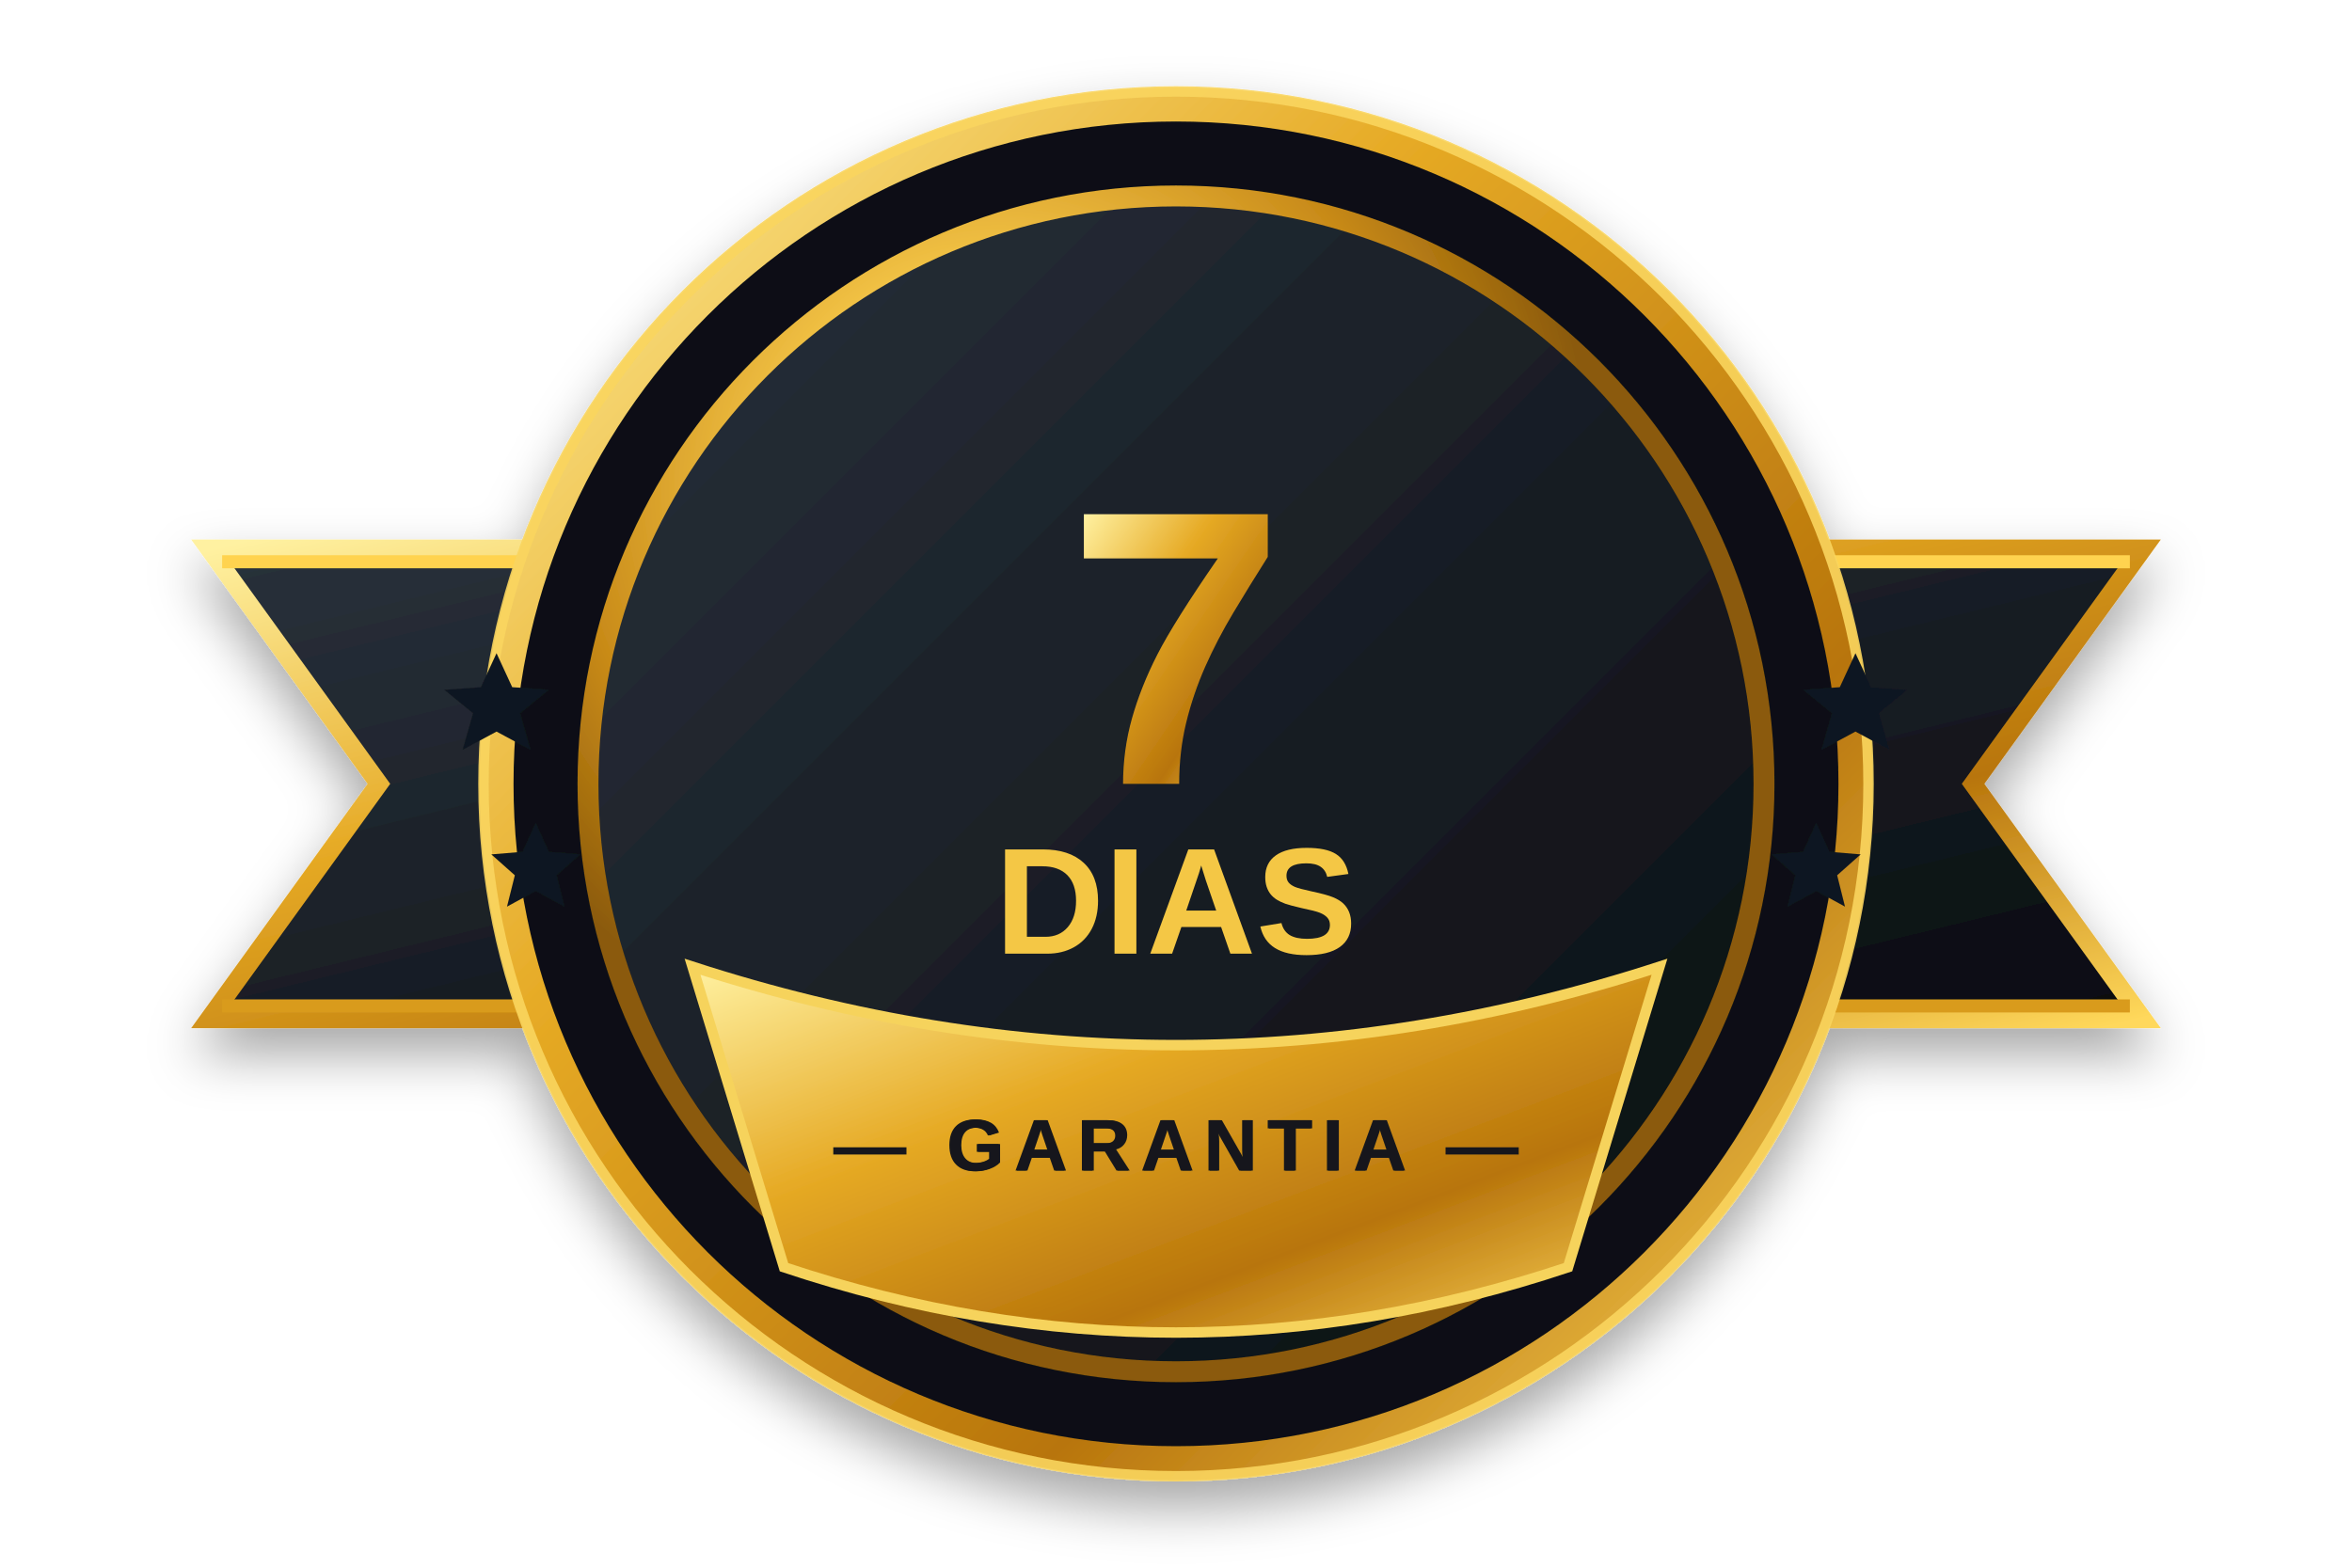
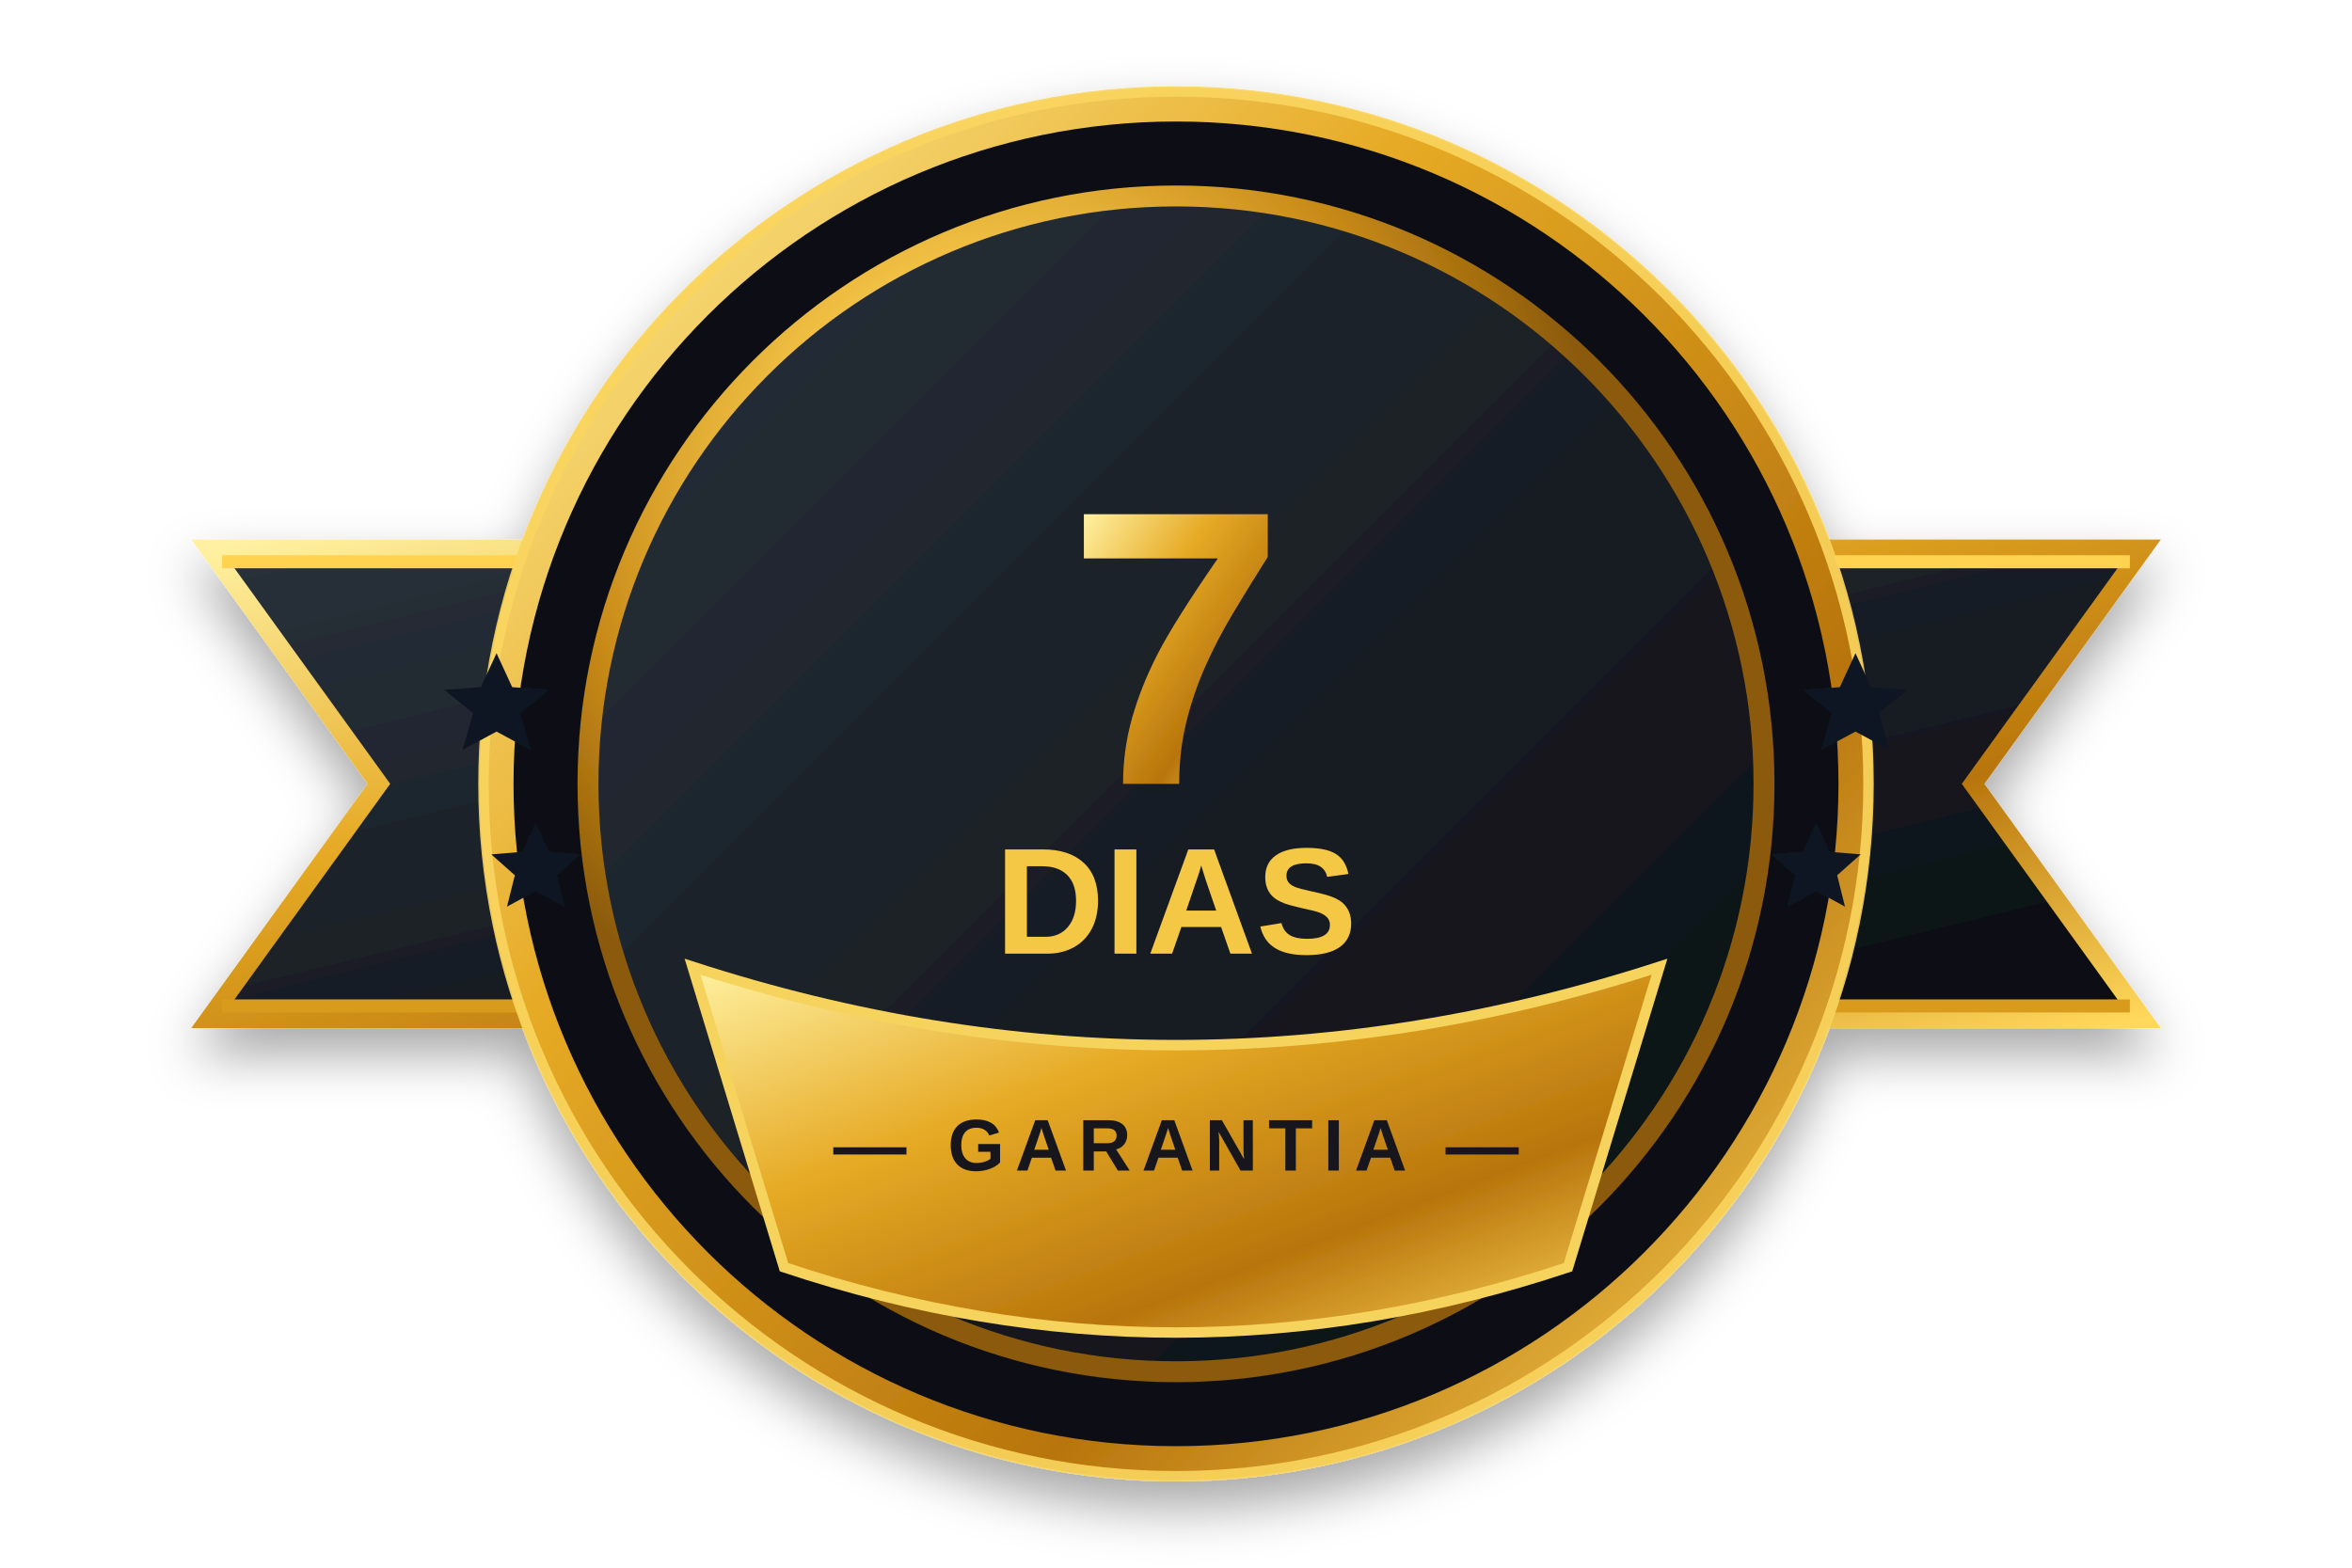
<svg xmlns="http://www.w3.org/2000/svg" viewBox="0 0 900 600" role="img" aria-labelledby="title desc">
  <defs>
    <radialGradient id="gold" cx="35%" cy="25%">
      <stop offset="0" stop-color="#fff0a0" />
      <stop offset=".35" stop-color="#f6c84a" />
      <stop offset=".72" stop-color="#c88a18" />
      <stop offset="1" stop-color="#8b5a08" />
    </radialGradient>
    <linearGradient id="gold2" x1="0" y1="0" x2="1" y2="1">
      <stop stop-color="#fff1a1" />
      <stop offset=".35" stop-color="#e6aa25" />
      <stop offset=".7" stop-color="#b8750c" />
      <stop offset="1" stop-color="#ffd85b" />
    </linearGradient>
    <linearGradient id="dark" x1="0" y1="0" x2="1" y2="1">
      <stop stop-color="#29313b" />
      <stop offset="1" stop-color="#090c10" />
    </linearGradient>
    <filter id="shadow" x="-30%" y="-30%" width="160%" height="160%">
      <feDropShadow dx="0" dy="10" stdDeviation="10" flood-opacity=".35" />
    </filter>
  </defs>
  <g filter="url(#shadow)">
    <path d="M80 210H820L755 300l65 90H80l65-90z" fill="url(#dark)" stroke="url(#gold2)" stroke-width="7" />
    <path d="M85 215H815" stroke="#ffd34f" stroke-width="5" />
    <path d="M85 385H815" stroke="#d99b1c" stroke-width="5" />
    <circle cx="450" cy="300" r="260" fill="#0d1116" stroke="url(#gold2)" stroke-width="13" />
    <circle cx="450" cy="300" r="225" fill="url(#dark)" stroke="url(#gold)" stroke-width="8" />
    <circle cx="450" cy="300" r="265" fill="none" stroke="#f9d55e" stroke-width="4" opacity=".9" />
    <path d="M265 370 Q450 430 635 370 L600 485 Q450 535 300 485Z" fill="url(#gold2)" stroke="#f6d35c" stroke-width="4" />
    <g fill="#111820">
      <path d="M190 250l6 13 14 1-11 9 4 14-13-7-13 7 4-14-11-9 14-1z" />
      <path d="M710 250l6 13 14 1-11 9 4 14-13-7-13 7 4-14-11-9 14-1z" />
      <path d="M205 315l5 11 12 1-9 8 3 12-11-6-11 6 3-12-9-8 12-1z" />
      <path d="M695 315l5 11 12 1-9 8 3 12-11-6-11 6 3-12-9-8 12-1z" />
    </g>
    <text x="450" y="300" text-anchor="middle" font-family="Arial,Helvetica,sans-serif" font-size="150" font-weight="900" fill="url(#gold2)">7</text>
    <text x="450" y="365" text-anchor="middle" font-family="Arial,Helvetica,sans-serif" font-size="58" font-weight="900" fill="#f4c744">DIAS</text>
-     <text x="450" y="448" text-anchor="middle" font-family="Arial,Helvetica,sans-serif" font-size="28" font-weight="900" letter-spacing="4" fill="#16191d">GARANTIA</text>
    <text x="450" y="448" text-anchor="middle" font-family="Arial,Helvetica,sans-serif" font-size="28" font-weight="900" letter-spacing="4" fill="#16191d">— GARANTIA —</text>
  </g>
</svg>
